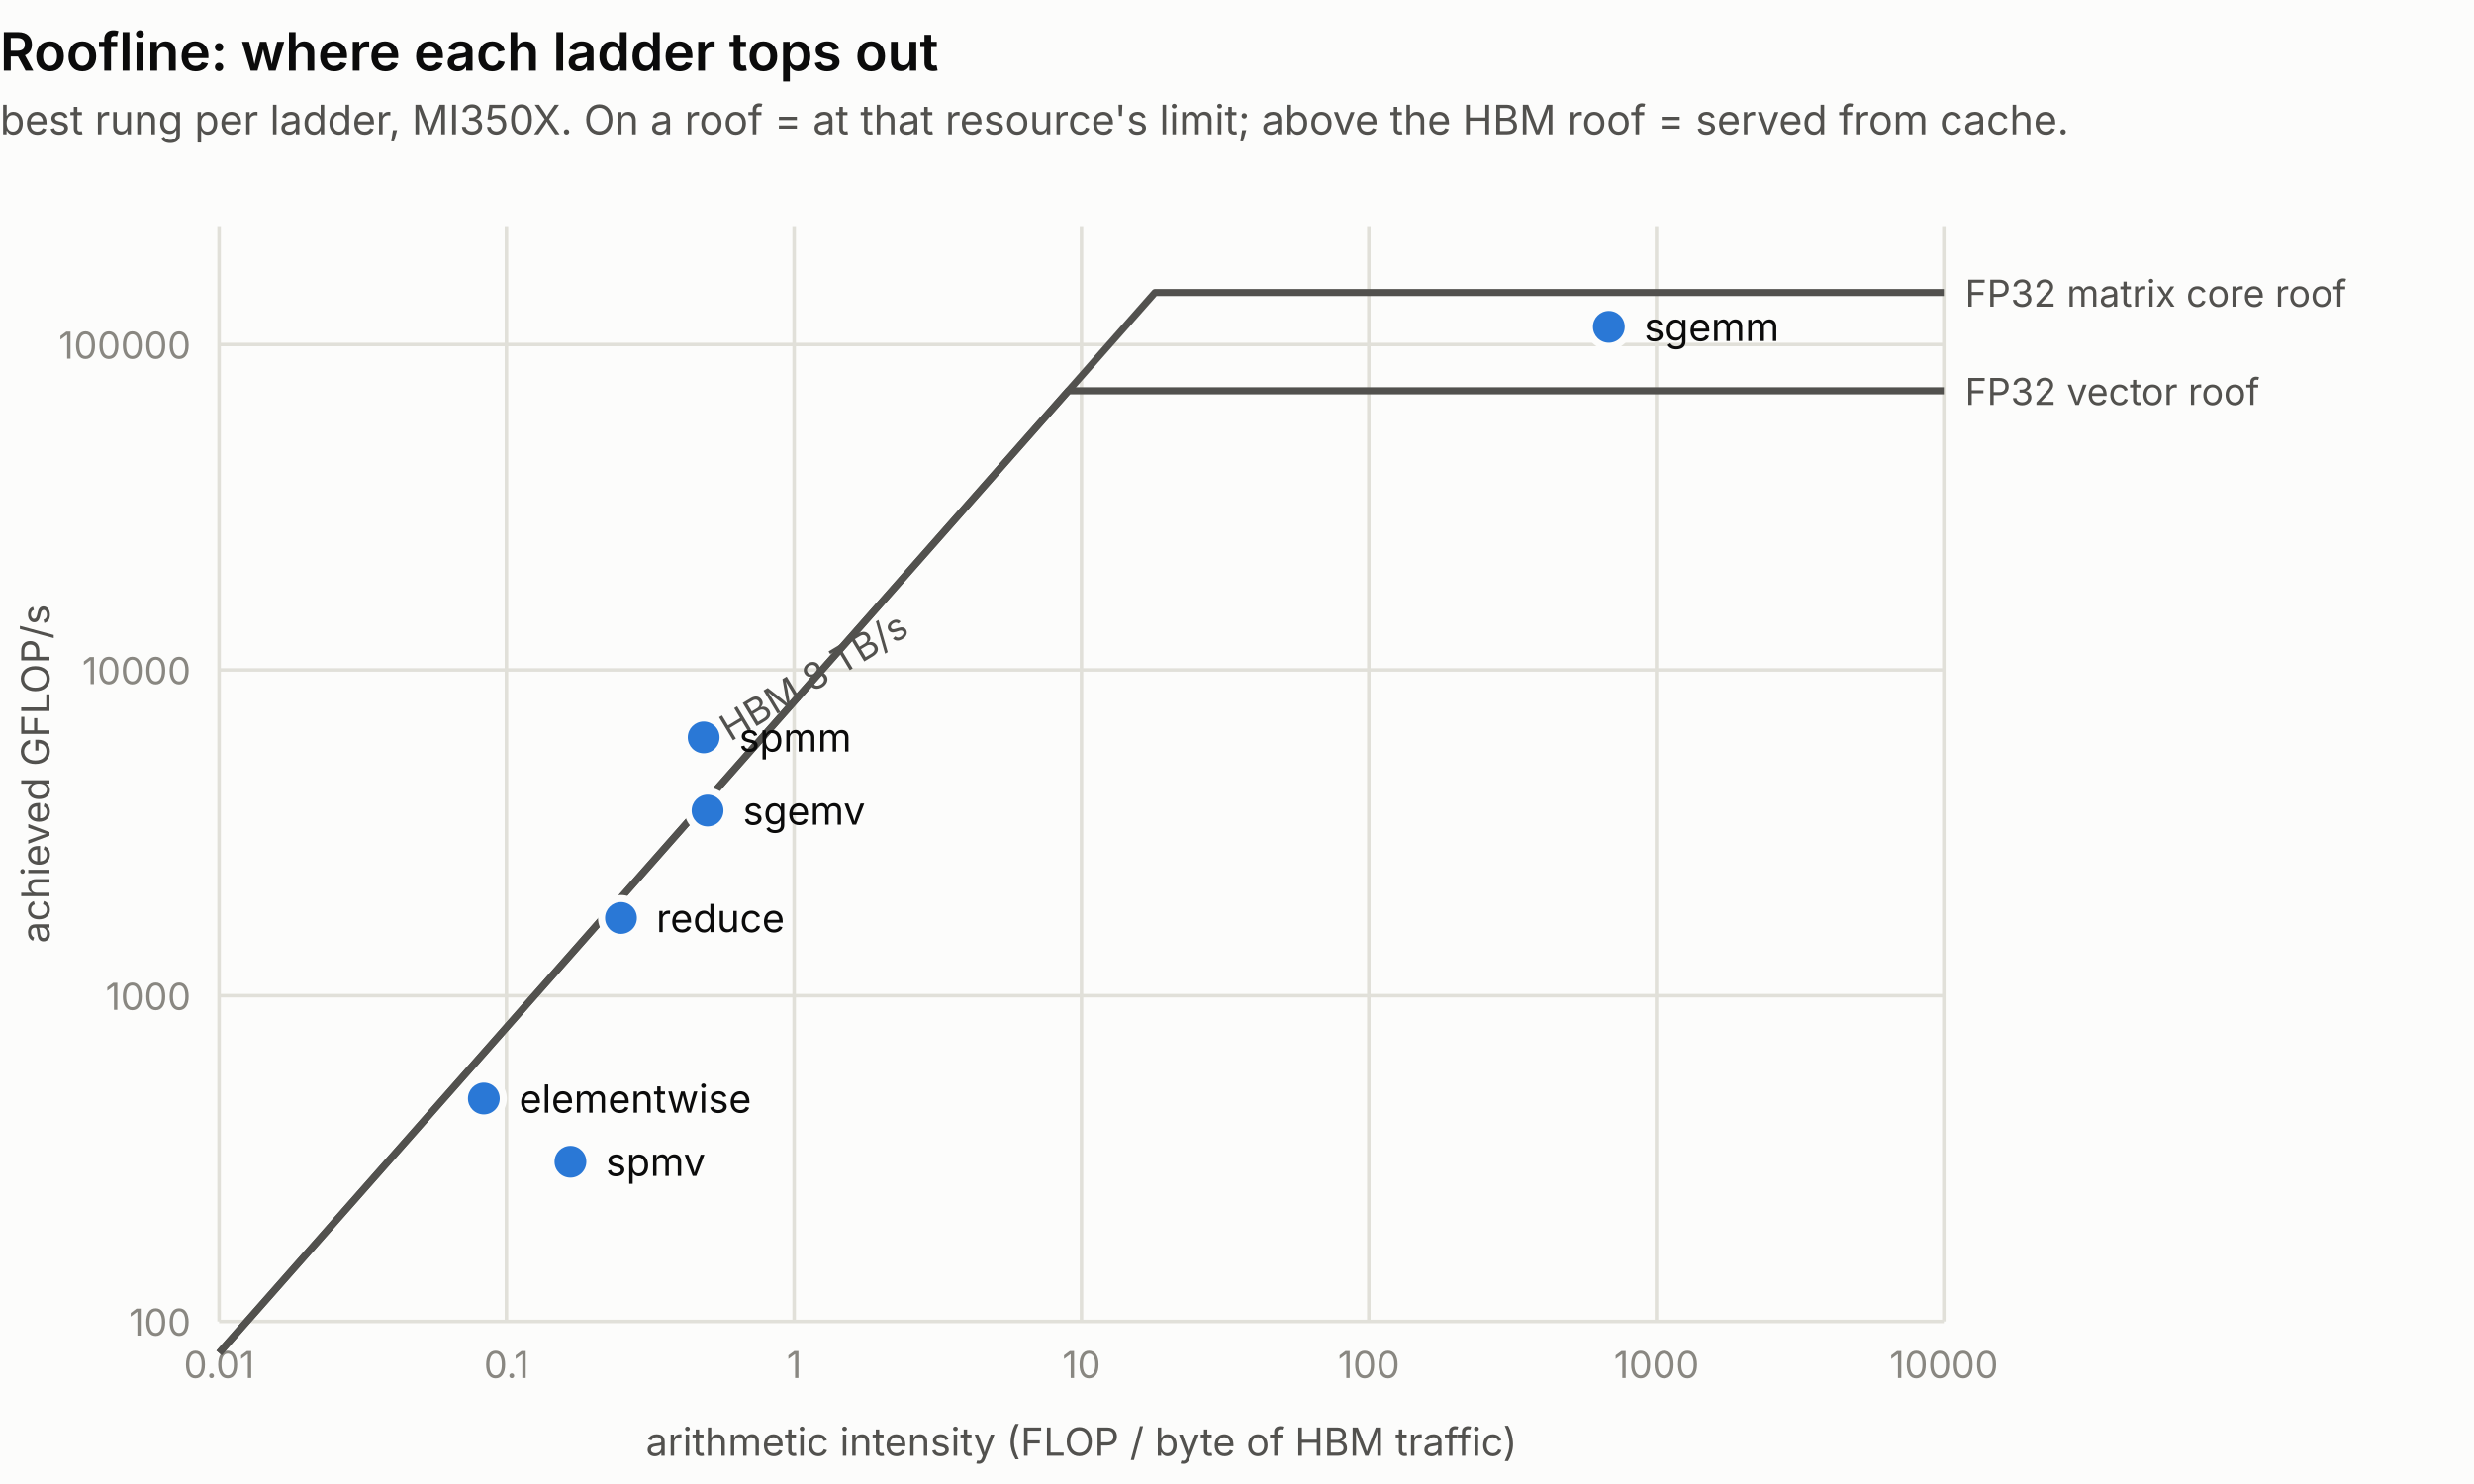
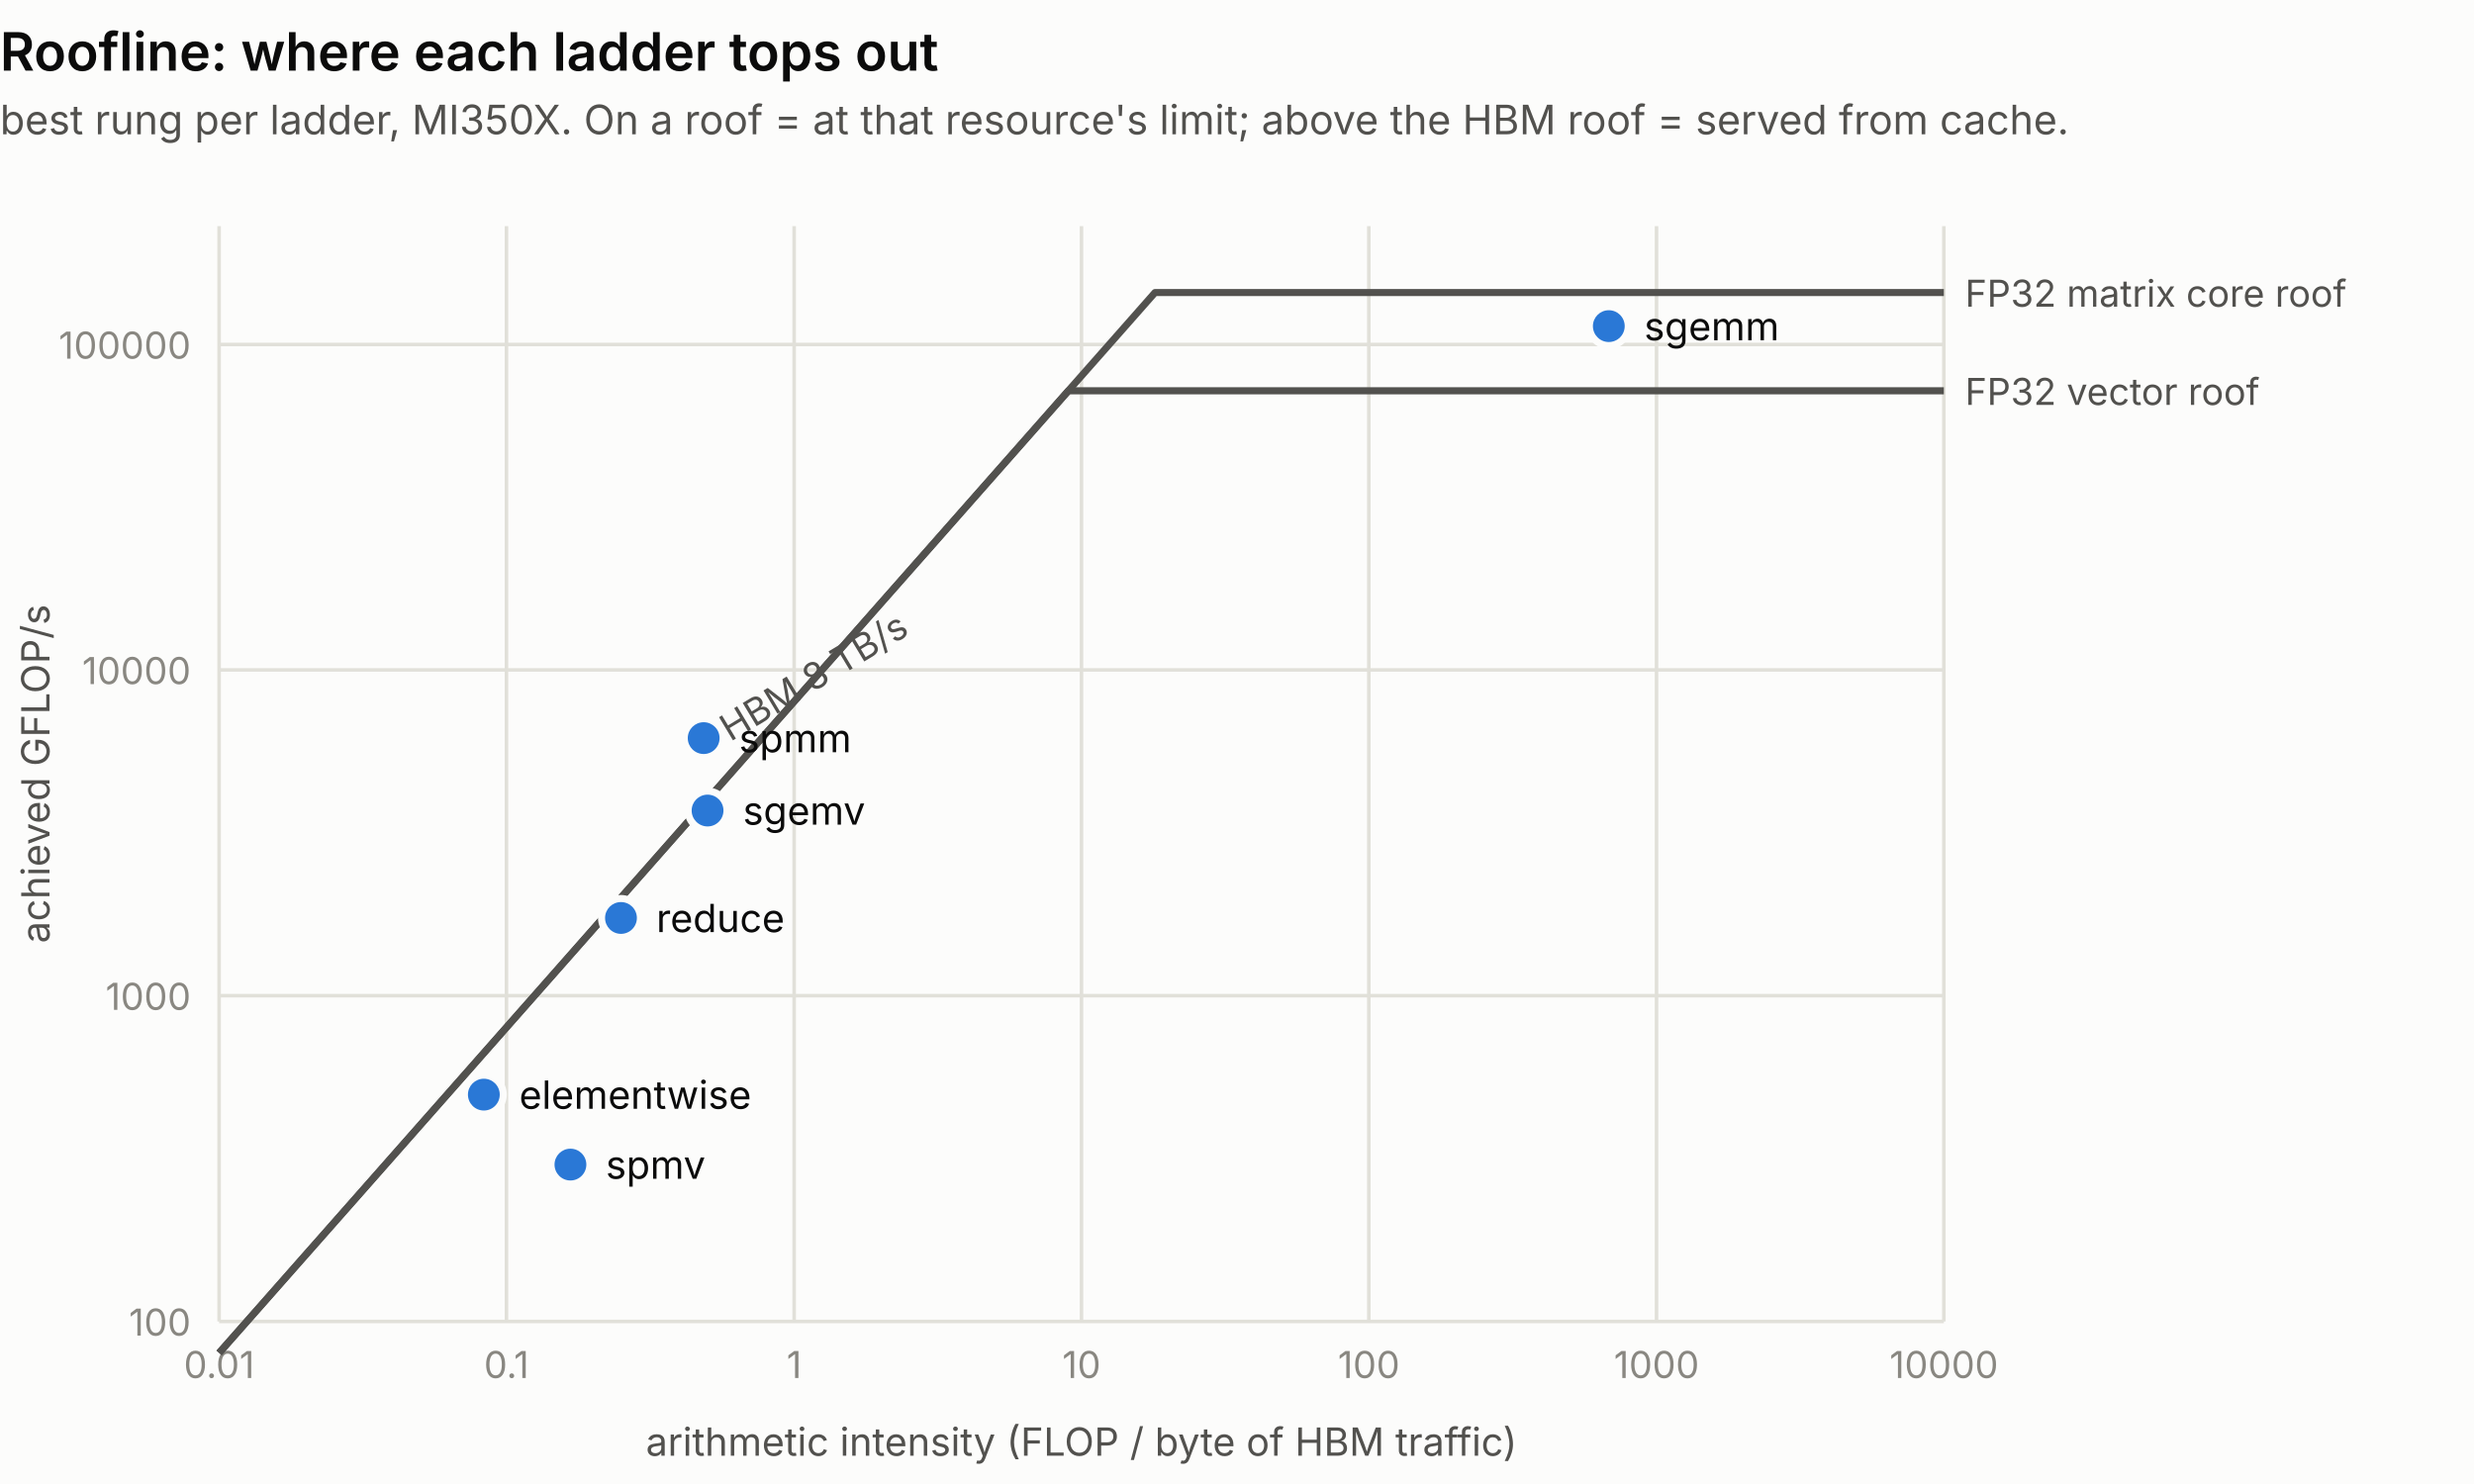
<svg xmlns="http://www.w3.org/2000/svg" width="700" height="420" viewBox="0 0 700 420" font-family="system-ui,-apple-system,'Segoe UI',sans-serif">
  <rect width="700" height="420" fill="#fcfcfb" />
  <text x="0" y="20" font-size="15" font-weight="600" fill="#0b0b0b">Roofline: where each ladder tops out</text>
  <text x="0" y="38" font-size="11.5" fill="#52514e">best rung per ladder, MI350X. On a roof = at that resource's limit; above the HBM roof = served from cache.</text>
  <line x1="62.0" y1="64" x2="62.0" y2="374" stroke="#e1e0d9" stroke-width="1" />
  <text x="62.0" y="390" font-size="10.5" text-anchor="middle" fill="#898781">0.01</text>
  <line x1="143.3" y1="64" x2="143.3" y2="374" stroke="#e1e0d9" stroke-width="1" />
  <text x="143.3" y="390" font-size="10.5" text-anchor="middle" fill="#898781">0.1</text>
  <line x1="224.7" y1="64" x2="224.7" y2="374" stroke="#e1e0d9" stroke-width="1" />
  <text x="224.7" y="390" font-size="10.5" text-anchor="middle" fill="#898781">1</text>
  <line x1="306.0" y1="64" x2="306.0" y2="374" stroke="#e1e0d9" stroke-width="1" />
  <text x="306.0" y="390" font-size="10.5" text-anchor="middle" fill="#898781">10</text>
  <line x1="387.3" y1="64" x2="387.3" y2="374" stroke="#e1e0d9" stroke-width="1" />
  <text x="387.3" y="390" font-size="10.5" text-anchor="middle" fill="#898781">100</text>
  <line x1="468.7" y1="64" x2="468.7" y2="374" stroke="#e1e0d9" stroke-width="1" />
  <text x="468.7" y="390" font-size="10.5" text-anchor="middle" fill="#898781">1000</text>
  <line x1="550.0" y1="64" x2="550.0" y2="374" stroke="#e1e0d9" stroke-width="1" />
  <text x="550.0" y="390" font-size="10.5" text-anchor="middle" fill="#898781">10000</text>
  <line x1="62" y1="374.0" x2="550" y2="374.0" stroke="#e1e0d9" stroke-width="1" />
  <text x="54" y="378.0" font-size="10.5" text-anchor="end" fill="#898781">100</text>
  <line x1="62" y1="281.8" x2="550" y2="281.8" stroke="#e1e0d9" stroke-width="1" />
  <text x="54" y="285.8" font-size="10.5" text-anchor="end" fill="#898781">1000</text>
  <line x1="62" y1="189.6" x2="550" y2="189.6" stroke="#e1e0d9" stroke-width="1" />
  <text x="54" y="193.6" font-size="10.5" text-anchor="end" fill="#898781">10000</text>
  <line x1="62" y1="97.5" x2="550" y2="97.5" stroke="#e1e0d9" stroke-width="1" />
  <text x="54" y="101.5" font-size="10.5" text-anchor="end" fill="#898781">100000</text>
  <path d="M62.0 382.9 L326.8 82.8 L550.0 82.8" fill="none" stroke="#52514e" stroke-width="2" stroke-linejoin="round" />
  <text x="556" y="86.8" font-size="10.5" fill="#52514e">FP32 matrix core roof</text>
  <path d="M62.0 382.9 L302.3 110.6 L550.0 110.6" fill="none" stroke="#52514e" stroke-width="2" stroke-linejoin="round" />
  <text x="556" y="114.6" font-size="10.5" fill="#52514e">FP32 vector roof</text>
  <text x="206.6" y="210.0" font-size="10.5" fill="#52514e" transform="rotate(-31 206.6 210.0)">HBM 8 TB/s</text>
-   <circle cx="136.9" cy="310.9" r="6.5" fill="#fcfcfb" />
-   <circle cx="136.9" cy="310.9" r="4.5" fill="#2a78d6" />
-   <text x="146.9" y="314.9" font-size="11" fill="#0b0b0b">elementwise</text>
+   <circle cx="136.9" cy="309.8" r="6.5" fill="#fcfcfb" />
+   <circle cx="136.9" cy="309.8" r="4.5" fill="#2a78d6" />
+   <text x="146.9" y="313.8" font-size="11" fill="#0b0b0b">elementwise</text>
  <circle cx="175.7" cy="259.8" r="6.5" fill="#fcfcfb" />
  <circle cx="175.7" cy="259.8" r="4.5" fill="#2a78d6" />
  <text x="185.7" y="263.8" font-size="11" fill="#0b0b0b">reduce</text>
  <circle cx="200.2" cy="229.4" r="6.5" fill="#fcfcfb" />
  <circle cx="200.2" cy="229.4" r="4.5" fill="#2a78d6" />
  <text x="210.2" y="233.4" font-size="11" fill="#0b0b0b">sgemv</text>
-   <circle cx="455.2" cy="92.5" r="6.5" fill="#fcfcfb" />
-   <circle cx="455.2" cy="92.5" r="4.5" fill="#2a78d6" />
-   <text x="465.2" y="96.5" font-size="11" fill="#0b0b0b">sgemm</text>
-   <circle cx="161.4" cy="328.8" r="6.5" fill="#fcfcfb" />
-   <circle cx="161.4" cy="328.8" r="4.5" fill="#2a78d6" />
-   <text x="171.4" y="332.8" font-size="11" fill="#0b0b0b">spmv</text>
-   <circle cx="199.1" cy="208.7" r="6.5" fill="#fcfcfb" />
-   <circle cx="199.1" cy="208.7" r="4.5" fill="#2a78d6" />
-   <text x="209.1" y="212.7" font-size="11" fill="#0b0b0b">spmm</text>
+   <circle cx="455.2" cy="92.3" r="6.5" fill="#fcfcfb" />
+   <circle cx="455.2" cy="92.3" r="4.5" fill="#2a78d6" />
+   <text x="465.2" y="96.3" font-size="11" fill="#0b0b0b">sgemm</text>
+   <circle cx="161.4" cy="329.6" r="6.5" fill="#fcfcfb" />
+   <circle cx="161.4" cy="329.6" r="4.5" fill="#2a78d6" />
+   <text x="171.4" y="333.6" font-size="11" fill="#0b0b0b">spmv</text>
+   <circle cx="199.1" cy="208.9" r="6.5" fill="#fcfcfb" />
+   <circle cx="199.1" cy="208.9" r="4.5" fill="#2a78d6" />
+   <text x="209.1" y="212.9" font-size="11" fill="#0b0b0b">spmm</text>
  <text x="306" y="412" font-size="11" text-anchor="middle" fill="#52514e">arithmetic intensity (FLOP / byte of HBM traffic)</text>
  <text x="14" y="219" font-size="11" text-anchor="middle" fill="#52514e" transform="rotate(-90 14 219)">achieved GFLOP/s</text>
</svg>
